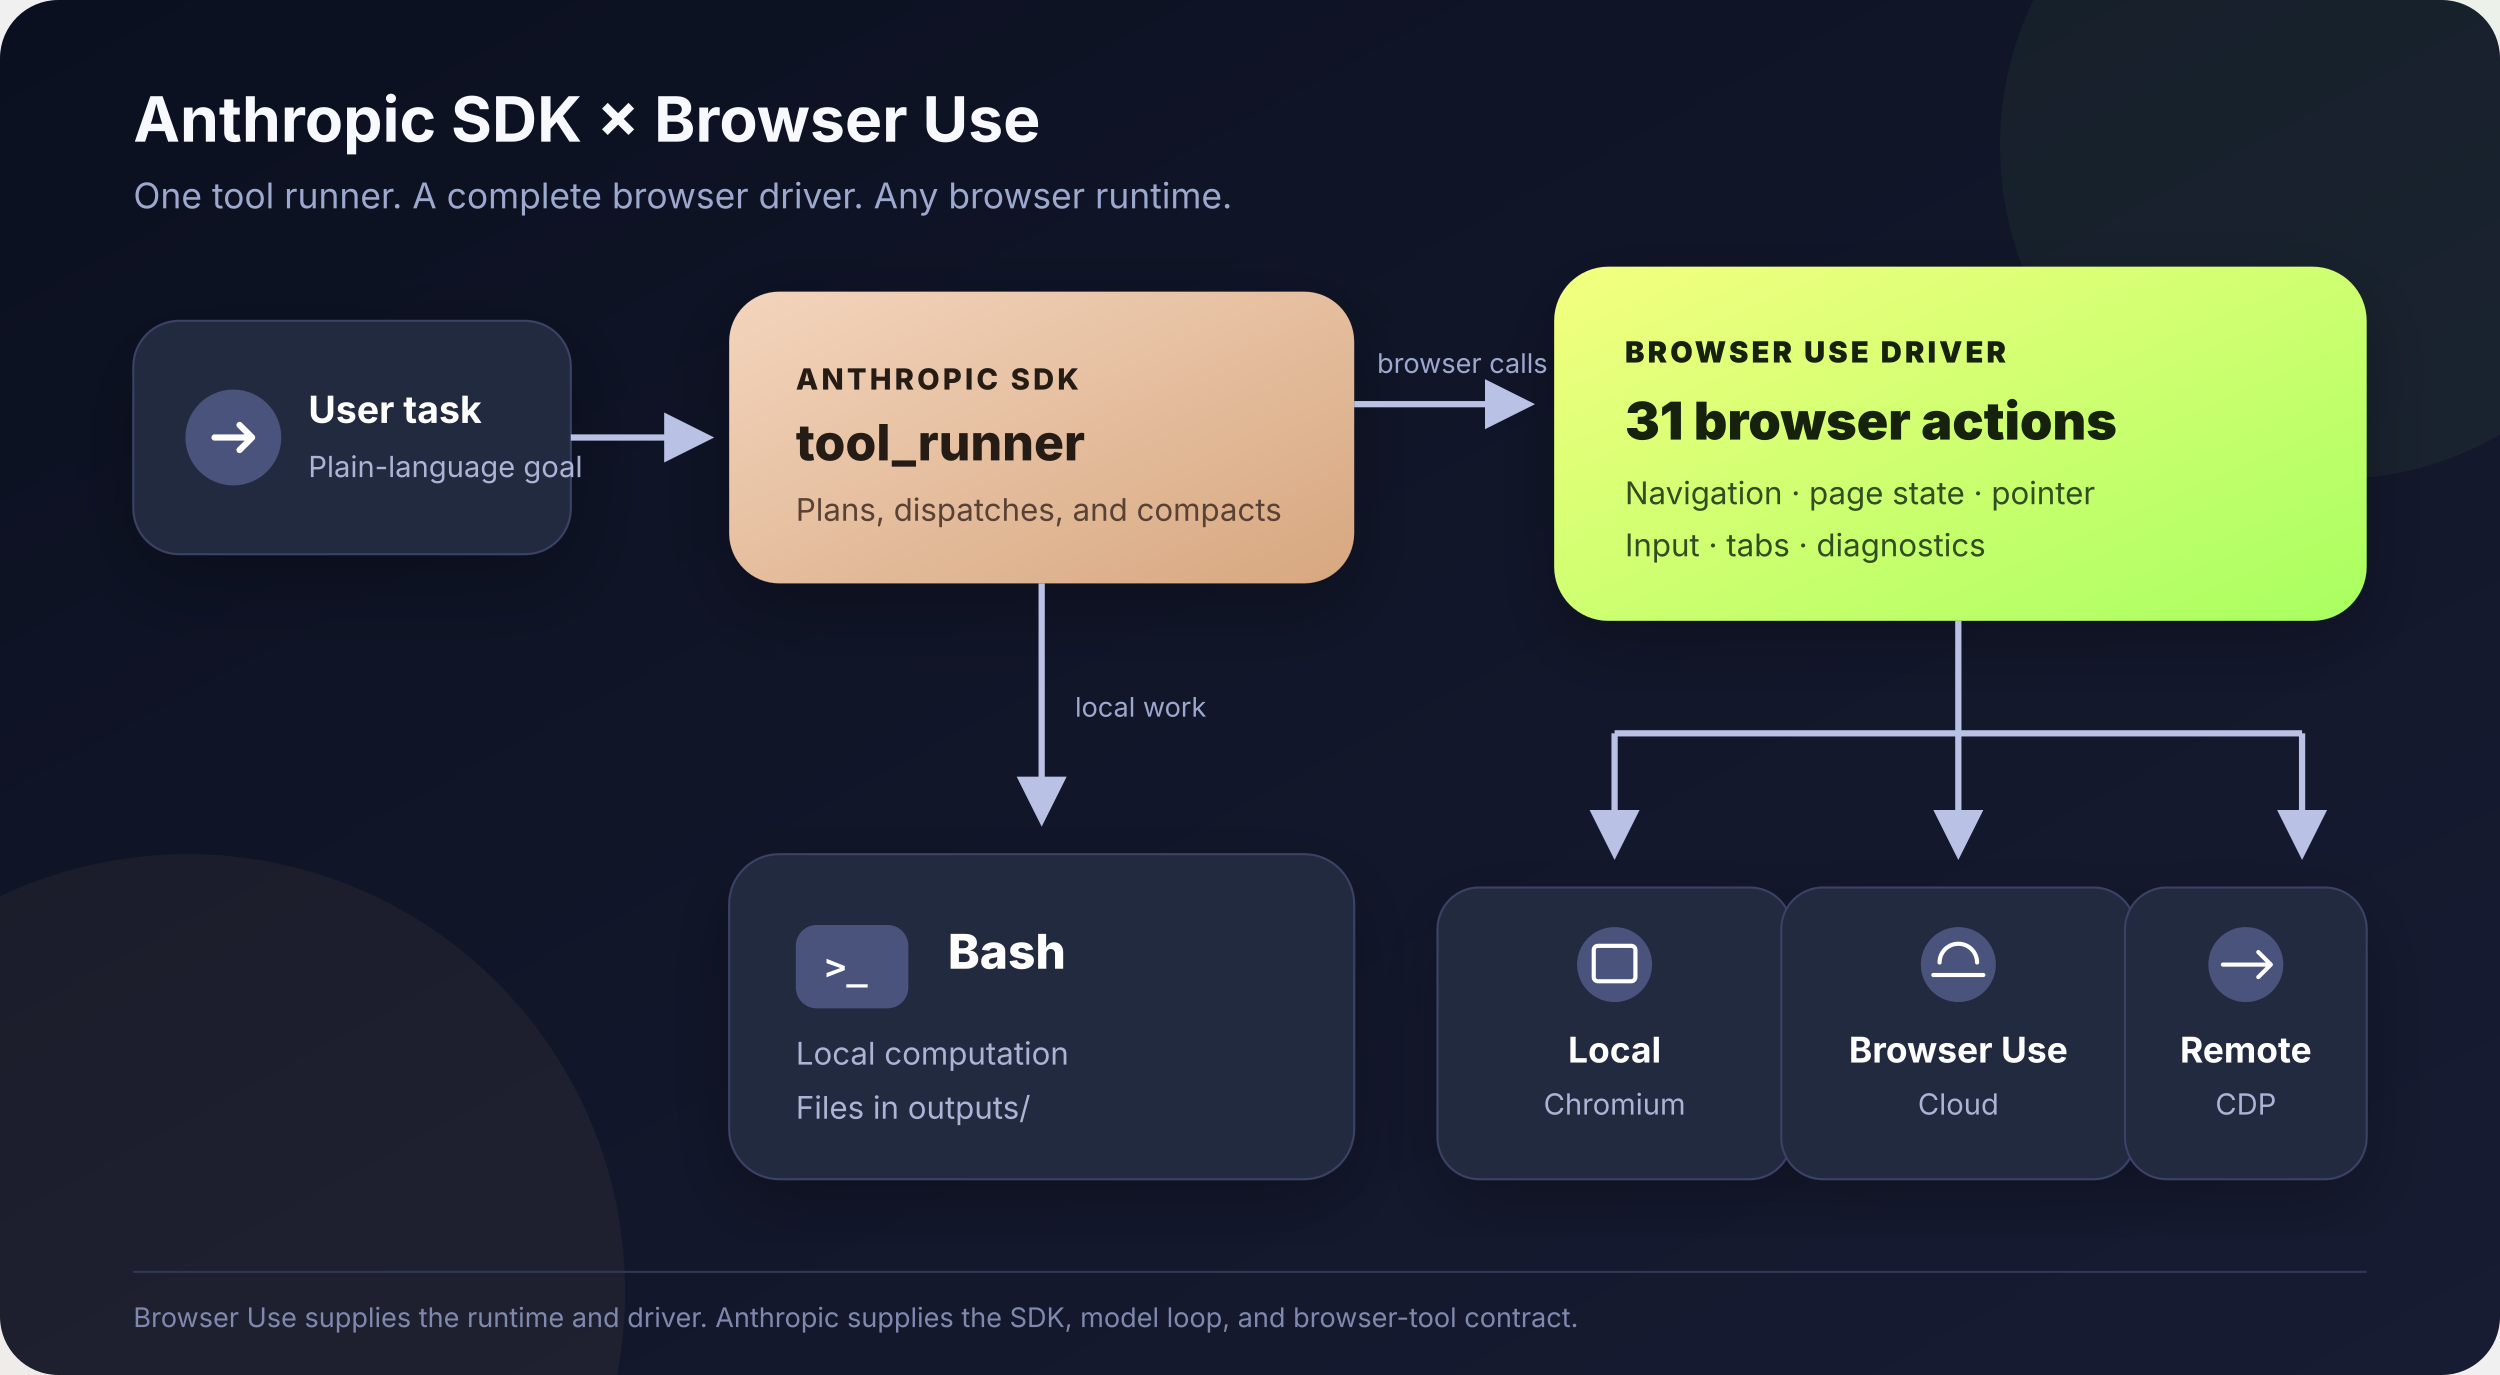
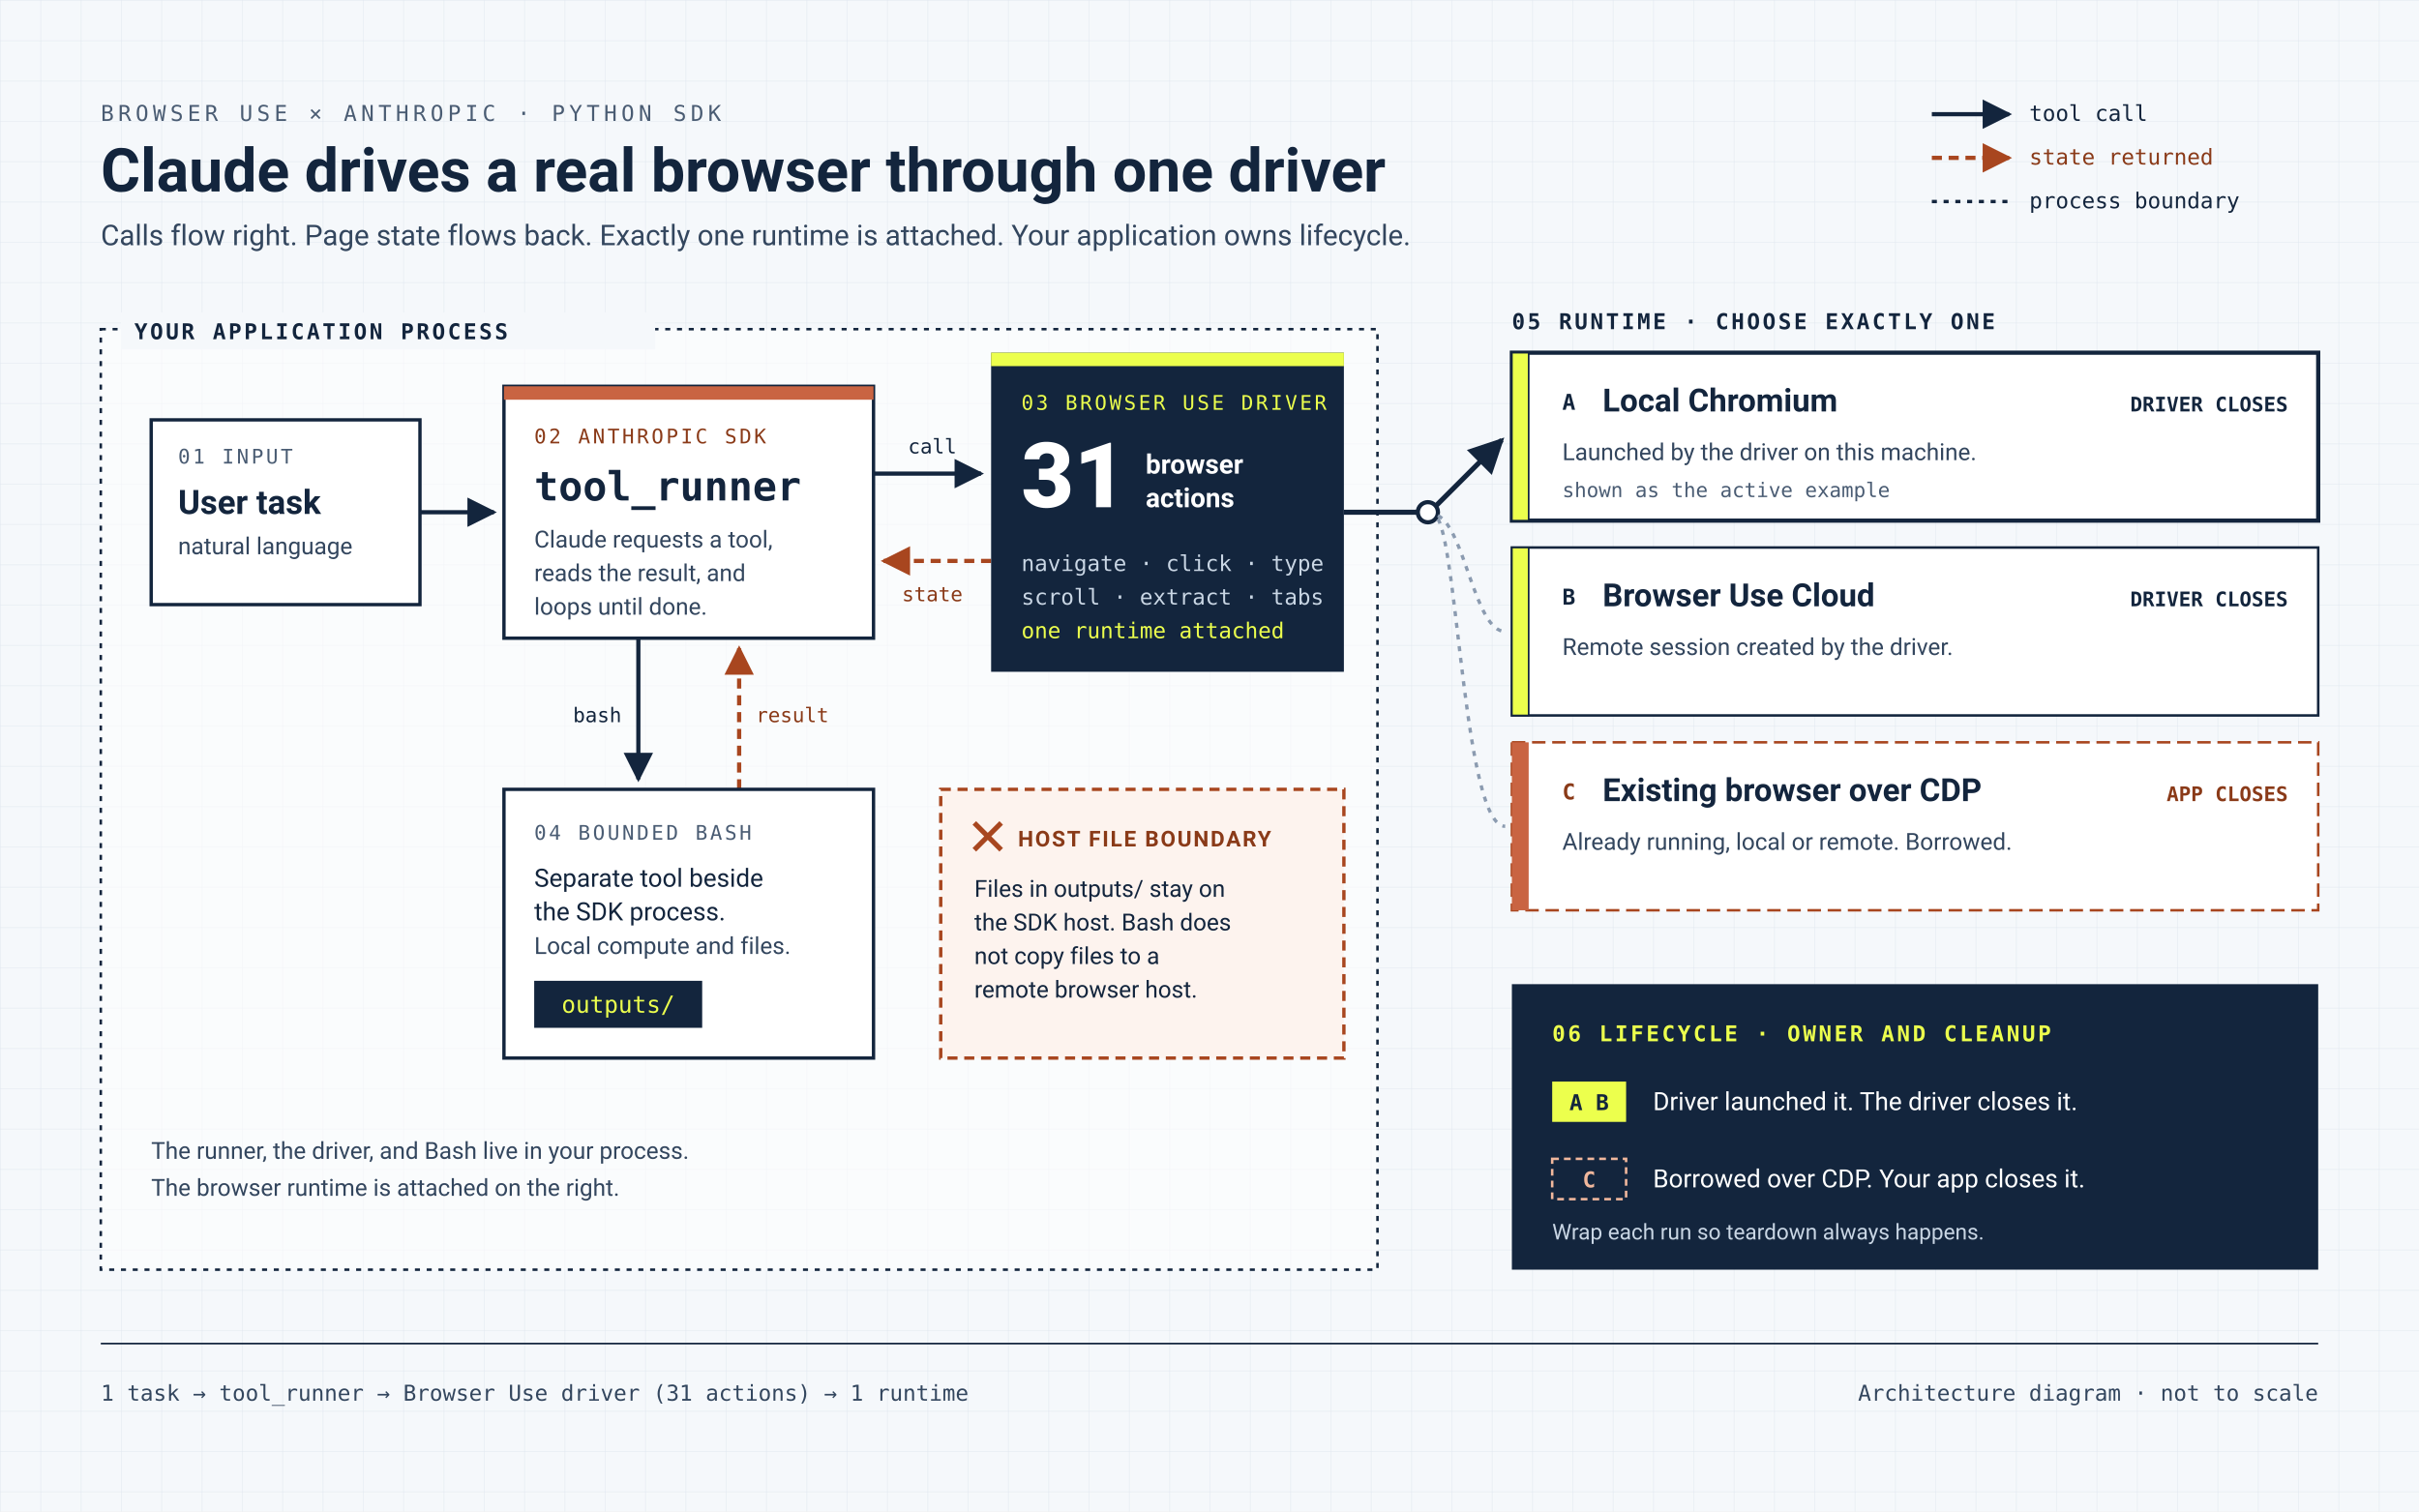
- <svg xmlns="http://www.w3.org/2000/svg" width="1200" height="660" viewBox="0 0 1200 660" role="img" aria-labelledby="title desc">
+ <svg xmlns="http://www.w3.org/2000/svg" viewBox="0 0 1440 900" width="100%" role="img" aria-labelledby="title desc" font-family="system-ui, -apple-system, 'Segoe UI', Roboto, Helvetica, Arial, sans-serif">
  <defs>
-     <linearGradient id="background" x1="0" y1="0" x2="1" y2="1">
-       <stop offset="0" stop-color="#0b1020" />
-       <stop offset="1" stop-color="#181c33" />
-     </linearGradient>
-     <linearGradient id="anthropic" x1="0" y1="0" x2="1" y2="1">
-       <stop offset="0" stop-color="#f3d5bd" />
-       <stop offset="1" stop-color="#d7a77f" />
-     </linearGradient>
-     <linearGradient id="browseruse" x1="0" y1="0" x2="1" y2="1">
-       <stop offset="0" stop-color="#f4ff80" />
-       <stop offset="1" stop-color="#a8ff60" />
-     </linearGradient>
-     <filter id="shadow" x="-20%" y="-20%" width="140%" height="140%">
-       <feDropShadow dx="0" dy="12" stdDeviation="18" flood-color="#000" flood-opacity=".28" />
-     </filter>
-     <marker id="arrow" viewBox="0 0 10 10" refX="8" refY="5" markerWidth="8" markerHeight="8" orient="auto-start-reverse">
-       <path d="M 0 0 L 10 5 L 0 10 z" fill="#b9c2e4" />
+     <pattern id="g" width="24" height="24" patternUnits="userSpaceOnUse">
+       <rect width="24" height="24" fill="#f5f8fb" />
+       <path d="M24 0H0V24" fill="none" stroke="#e1e8f0" stroke-width="0.6" />
+     </pattern>
+     <marker id="a" viewBox="0 0 10 10" refX="9" refY="5" markerWidth="7" markerHeight="7" orient="auto">
+       <path d="M0 0L10 5L0 10z" fill="#13253d" />
+     </marker>
+     <marker id="r" viewBox="0 0 10 10" refX="9" refY="5" markerWidth="7" markerHeight="7" orient="auto">
+       <path d="M0 0L10 5L0 10z" fill="#a8461f" />
+     </marker>
+     <marker id="l" viewBox="0 0 10 10" refX="9" refY="5" markerWidth="7" markerHeight="7" orient="auto">
+       <path d="M0 0L10 5L0 10z" fill="#13253d" />
    </marker>
  </defs>
-   <rect width="1200" height="660" rx="28" fill="url(#background)" />
-   <circle cx="1120" cy="70" r="160" fill="#92ff64" opacity=".05" />
-   <circle cx="90" cy="620" r="210" fill="#d7a77f" opacity=".06" />
-   <text x="64" y="68" fill="#f8f9ff" font-family="Inter, ui-sans-serif, system-ui, sans-serif" font-size="30" font-weight="750">Anthropic SDK × Browser Use</text>
-   <text x="64" y="100" fill="#9da8ce" font-family="Inter, ui-sans-serif, system-ui, sans-serif" font-size="17">One tool runner. A complete browser driver. Any browser runtime.</text>
-   <g filter="url(#shadow)">
-     <rect x="64" y="154" width="210" height="112" rx="22" fill="#242941" stroke="#3a4265" />
-     <circle cx="112" cy="210" r="23" fill="#4a537c" />
-     <path d="M103 210h18M115 204l6 6-6 6" fill="none" stroke="#fff" stroke-width="3" stroke-linecap="round" stroke-linejoin="round" />
-     <text x="148" y="203" fill="#fff" font-family="Inter, ui-sans-serif, system-ui, sans-serif" font-size="18" font-weight="700">User task</text>
-     <text x="148" y="229" fill="#abb4d4" font-family="Inter, ui-sans-serif, system-ui, sans-serif" font-size="14">Plain-language goal</text>
-     <rect x="350" y="140" width="300" height="140" rx="24" fill="url(#anthropic)" />
-     <text x="382" y="187" fill="#261d18" font-family="Inter, ui-sans-serif, system-ui, sans-serif" font-size="14" font-weight="800" letter-spacing="1.5">ANTHROPIC SDK</text>
-     <text x="382" y="221" fill="#261d18" font-family="Inter, ui-sans-serif, system-ui, sans-serif" font-size="24" font-weight="800">tool_runner</text>
-     <text x="382" y="250" fill="#594236" font-family="Inter, ui-sans-serif, system-ui, sans-serif" font-size="15">Plans, dispatches, and compacts</text>
-     <rect x="746" y="128" width="390" height="170" rx="26" fill="url(#browseruse)" />
-     <text x="780" y="174" fill="#14200c" font-family="Inter, ui-sans-serif, system-ui, sans-serif" font-size="14" font-weight="850" letter-spacing="1.5">BROWSER USE DRIVER</text>
-     <text x="780" y="211" fill="#14200c" font-family="Inter, ui-sans-serif, system-ui, sans-serif" font-size="25" font-weight="850">31 browser actions</text>
-     <text x="780" y="242" fill="#314d20" font-family="Inter, ui-sans-serif, system-ui, sans-serif" font-size="15">Navigation · page state · pointer</text>
-     <text x="780" y="267" fill="#314d20" font-family="Inter, ui-sans-serif, system-ui, sans-serif" font-size="15">Input · tabs · diagnostics</text>
+   <rect width="1440" height="900" fill="url(#g)" />
+   <text x="60" y="72" font-size="13" font-family="ui-monospace, SFMono-Regular, Menlo, Consolas, monospace" letter-spacing="2.5" fill="#4a5c73">BROWSER USE × ANTHROPIC · PYTHON SDK</text>
+   <text x="60" y="114" font-size="36" font-weight="700" fill="#13253d">Claude drives a real browser through one driver</text>
+   <text x="60" y="146" font-size="17" fill="#33465e">Calls flow right. Page state flows back. Exactly one runtime is attached. Your application owns lifecycle.</text>
+   <g font-family="ui-monospace, SFMono-Regular, Menlo, Consolas, monospace" font-size="13" fill="#13253d">
+     <line x1="1150" y1="68" x2="1196" y2="68" stroke="#13253d" stroke-width="2.5" marker-end="url(#a)" />
+     <text x="1208" y="72">tool call</text>
+     <line x1="1150" y1="94" x2="1196" y2="94" stroke="#a8461f" stroke-width="2.5" stroke-dasharray="6 4" marker-end="url(#r)" />
+     <text x="1208" y="98" fill="#8a3a18">state returned</text>
+     <line x1="1150" y1="120" x2="1196" y2="120" stroke="#13253d" stroke-width="2" stroke-dasharray="3 4" />
+     <text x="1208" y="124">process boundary</text>
  </g>
-   <path d="M274 210 H338" stroke="#b9c2e4" stroke-width="3" marker-end="url(#arrow)" />
-   <path d="M650 194 H732" stroke="#b9c2e4" stroke-width="3" marker-end="url(#arrow)" />
-   <text x="661" y="179" fill="#9da8ce" font-family="Inter, ui-sans-serif, system-ui, sans-serif" font-size="13">browser calls</text>
-   <path d="M500 280 V392" stroke="#b9c2e4" stroke-width="3" marker-end="url(#arrow)" />
-   <text x="516" y="344" fill="#9da8ce" font-family="Inter, ui-sans-serif, system-ui, sans-serif" font-size="13">local work</text>
-   <g filter="url(#shadow)">
-     <rect x="350" y="410" width="300" height="156" rx="24" fill="#242941" stroke="#3a4265" />
-     <rect x="382" y="444" width="54" height="40" rx="10" fill="#4a537c" />
-     <text x="396" y="470" fill="#fff" font-family="ui-monospace, SFMono-Regular, monospace" font-size="17" font-weight="700">&gt;_</text>
-     <text x="455" y="465" fill="#fff" font-family="Inter, ui-sans-serif, system-ui, sans-serif" font-size="23" font-weight="800">Bash</text>
-     <text x="382" y="511" fill="#abb4d4" font-family="Inter, ui-sans-serif, system-ui, sans-serif" font-size="15">Local computation</text>
-     <text x="382" y="537" fill="#abb4d4" font-family="Inter, ui-sans-serif, system-ui, sans-serif" font-size="15">Files in outputs/</text>
+   <rect x="60" y="196" width="760" height="560" fill="#ffffff" fill-opacity="0.55" stroke="#13253d" stroke-width="1.5" stroke-dasharray="3 4" />
+   <rect x="72" y="186" width="318" height="22" fill="#f5f8fb" />
+   <text x="80" y="202" font-family="ui-monospace, SFMono-Regular, Menlo, Consolas, monospace" font-size="13" font-weight="700" letter-spacing="1.5" fill="#13253d">YOUR APPLICATION PROCESS</text>
+   <g>
+     <rect x="90" y="250" width="160" height="110" fill="#fff" stroke="#13253d" stroke-width="2" />
+     <text x="106" y="276" font-family="ui-monospace, Menlo, Consolas, monospace" font-size="12" letter-spacing="1.5" fill="#4a5c73">01 INPUT</text>
+     <text x="106" y="306" font-size="20" font-weight="700" fill="#13253d">User task</text>
+     <text x="106" y="330" font-size="14" fill="#33465e">natural language</text>
  </g>
-   <path d="M940 298 V352" stroke="#b9c2e4" stroke-width="3" />
-   <path d="M775 352 H1105" stroke="#b9c2e4" stroke-width="3" />
-   <path d="M775 352 V408" stroke="#b9c2e4" stroke-width="3" marker-end="url(#arrow)" />
-   <path d="M940 352 V408" stroke="#b9c2e4" stroke-width="3" marker-end="url(#arrow)" />
-   <path d="M1105 352 V408" stroke="#b9c2e4" stroke-width="3" marker-end="url(#arrow)" />
-   <g filter="url(#shadow)" font-family="Inter, ui-sans-serif, system-ui, sans-serif">
-     <rect x="690" y="426" width="170" height="140" rx="20" fill="#242941" stroke="#3a4265" />
-     <circle cx="775" cy="463" r="18" fill="#4a537c" />
-     <rect x="765" y="454" width="20" height="17" rx="2" fill="none" stroke="#fff" stroke-width="2" />
-     <text x="775" y="510" text-anchor="middle" fill="#fff" font-size="17" font-weight="750">Local</text>
-     <text x="775" y="535" text-anchor="middle" fill="#abb4d4" font-size="14">Chromium</text>
-     <rect x="855" y="426" width="170" height="140" rx="20" fill="#242941" stroke="#3a4265" />
-     <circle cx="940" cy="463" r="18" fill="#4a537c" />
-     <path d="M928 468h24M931 462a9 9 0 0118 0" fill="none" stroke="#fff" stroke-width="2" stroke-linecap="round" />
-     <text x="940" y="510" text-anchor="middle" fill="#fff" font-size="17" font-weight="750">Browser Use</text>
-     <text x="940" y="535" text-anchor="middle" fill="#abb4d4" font-size="14">Cloud</text>
-     <rect x="1020" y="426" width="116" height="140" rx="20" fill="#242941" stroke="#3a4265" />
-     <circle cx="1078" cy="463" r="18" fill="#4a537c" />
-     <path d="M1067 463h22M1084 457l6 6-6 6" fill="none" stroke="#fff" stroke-width="2" stroke-linecap="round" stroke-linejoin="round" />
-     <text x="1078" y="510" text-anchor="middle" fill="#fff" font-size="17" font-weight="750">Remote</text>
-     <text x="1078" y="535" text-anchor="middle" fill="#abb4d4" font-size="14">CDP</text>
+   <path d="M250 305 H294" stroke="#13253d" stroke-width="2.5" marker-end="url(#a)" />
+   <g>
+     <rect x="300" y="230" width="220" height="150" fill="#fff" stroke="#13253d" stroke-width="2" />
+     <rect x="300" y="230" width="220" height="8" fill="#c96442" />
+     <text x="318" y="264" font-family="ui-monospace, Menlo, Consolas, monospace" font-size="12" letter-spacing="1.5" fill="#8a3a18">02 ANTHROPIC SDK</text>
+     <text x="318" y="298" font-family="ui-monospace, SFMono-Regular, Menlo, Consolas, monospace" font-size="24" font-weight="700" fill="#13253d">tool_runner</text>
+     <text x="318" y="326" font-size="14" fill="#33465e">Claude requests a tool,</text>
+     <text x="318" y="346" font-size="14" fill="#33465e">reads the result, and</text>
+     <text x="318" y="366" font-size="14" fill="#33465e">loops until done.</text>
  </g>
-   <rect x="64" y="610" width="1072" height="1" fill="#313854" />
-   <text x="64" y="637" fill="#7f89ad" font-family="Inter, ui-sans-serif, system-ui, sans-serif" font-size="13">Browser Use supplies the runtime and driver. Anthropic supplies the SDK, model loop, and browser-tool contract.</text>
+   <path d="M520 282 H584" stroke="#13253d" stroke-width="2.5" marker-end="url(#a)" />
+   <text x="555" y="270" text-anchor="middle" font-family="ui-monospace, Menlo, Consolas, monospace" font-size="12" fill="#13253d">call</text>
+   <path d="M590 334 H526" stroke="#a8461f" stroke-width="2.5" stroke-dasharray="6 4" marker-end="url(#r)" />
+   <text x="555" y="358" text-anchor="middle" font-family="ui-monospace, Menlo, Consolas, monospace" font-size="12" fill="#8a3a18">state</text>
+   <g>
+     <rect x="590" y="210" width="210" height="190" fill="#13253d" />
+     <rect x="590" y="210" width="210" height="8" fill="#ECFF4D" />
+     <text x="608" y="244" font-family="ui-monospace, Menlo, Consolas, monospace" font-size="12" letter-spacing="1.5" fill="#ECFF4D">03 BROWSER USE DRIVER</text>
+     <text x="608" y="302" font-size="54" font-weight="800" fill="#ffffff">31</text>
+     <text x="682" y="282" font-size="16" font-weight="700" fill="#ffffff">browser</text>
+     <text x="682" y="302" font-size="16" font-weight="700" fill="#ffffff">actions</text>
+     <g font-family="ui-monospace, Menlo, Consolas, monospace" font-size="13" fill="#c9d6e4">
+       <text x="608" y="340">navigate · click · type</text>
+       <text x="608" y="360">scroll · extract · tabs</text>
+       <text x="608" y="380" fill="#ECFF4D">one runtime attached</text>
+     </g>
+   </g>
+   <path d="M380 380 V464" stroke="#13253d" stroke-width="2.5" marker-end="url(#a)" />
+   <path d="M440 470 V386" stroke="#a8461f" stroke-width="2.5" stroke-dasharray="6 4" marker-end="url(#r)" />
+   <text x="370" y="430" text-anchor="end" font-family="ui-monospace, Menlo, Consolas, monospace" font-size="12" fill="#13253d">bash</text>
+   <text x="450" y="430" font-family="ui-monospace, Menlo, Consolas, monospace" font-size="12" fill="#8a3a18">result</text>
+   <g>
+     <rect x="300" y="470" width="220" height="160" fill="#fff" stroke="#13253d" stroke-width="2" />
+     <text x="318" y="500" font-family="ui-monospace, Menlo, Consolas, monospace" font-size="12" letter-spacing="1.5" fill="#4a5c73">04 BOUNDED BASH</text>
+     <text x="318" y="528" font-size="15" fill="#13253d">Separate tool beside</text>
+     <text x="318" y="548" font-size="15" fill="#13253d">the SDK process.</text>
+     <text x="318" y="568" font-size="14" fill="#33465e">Local compute and files.</text>
+     <rect x="318" y="584" width="100" height="28" fill="#13253d" />
+     <text x="368" y="603" text-anchor="middle" font-family="ui-monospace, Menlo, Consolas, monospace" font-size="14" fill="#ECFF4D">outputs/</text>
+   </g>
+   <g>
+     <rect x="560" y="470" width="240" height="160" fill="#fdf3ee" stroke="#a8461f" stroke-width="2" stroke-dasharray="6 4" />
+     <path d="M580 490 L596 506 M596 490 L580 506" stroke="#a8461f" stroke-width="3" />
+     <text x="606" y="504" font-size="13" font-weight="700" letter-spacing="1" fill="#8a3a18">HOST FILE BOUNDARY</text>
+     <text x="580" y="534" font-size="14" fill="#13253d">Files in outputs/ stay on</text>
+     <text x="580" y="554" font-size="14" fill="#13253d">the SDK host. Bash does</text>
+     <text x="580" y="574" font-size="14" fill="#13253d">not copy files to a</text>
+     <text x="580" y="594" font-size="14" fill="#13253d">remote browser host.</text>
+   </g>
+   <text x="90" y="690" font-size="14" fill="#33465e">The runner, the driver, and Bash live in your process.</text>
+   <text x="90" y="712" font-size="14" fill="#33465e">The browser runtime is attached on the right.</text>
+   <path d="M800 305 H846" stroke="#13253d" stroke-width="3" />
+   <circle cx="850" cy="305" r="6" fill="#fff" stroke="#13253d" stroke-width="2.5" />
+   <path d="M855 301 L894 262" stroke="#13253d" stroke-width="3" marker-end="url(#l)" />
+   <path d="M856 307 C 872 315 878 376 896 376" stroke="#8b9bb0" stroke-width="2" stroke-dasharray="3 4" fill="none" />
+   <path d="M856 309 C 868 330 872 492 896 492" stroke="#8b9bb0" stroke-width="2" stroke-dasharray="3 4" fill="none" />
+   <text x="900" y="196" font-family="ui-monospace, Menlo, Consolas, monospace" font-size="13" font-weight="700" letter-spacing="1.5" fill="#13253d">05 RUNTIME · CHOOSE EXACTLY ONE</text>
+   <g>
+     <rect x="900" y="210" width="480" height="100" fill="#fff" stroke="#13253d" stroke-width="2.5" />
+     <rect x="900" y="210" width="10" height="100" fill="#ECFF4D" stroke="#13253d" />
+     <text x="930" y="244" font-family="ui-monospace, Menlo, Consolas, monospace" font-size="13" font-weight="700" fill="#13253d">A</text>
+     <text x="954" y="245" font-size="19" font-weight="700" fill="#13253d">Local Chromium</text>
+     <text x="930" y="274" font-size="14" fill="#33465e">Launched by the driver on this machine.</text>
+     <text x="1362" y="245" text-anchor="end" font-family="ui-monospace, Menlo, Consolas, monospace" font-size="12" font-weight="700" fill="#13253d">DRIVER CLOSES</text>
+     <text x="930" y="296" font-family="ui-monospace, Menlo, Consolas, monospace" font-size="12" fill="#4a5c73">shown as the active example</text>
+   </g>
+   <g>
+     <rect x="900" y="326" width="480" height="100" fill="#fff" stroke="#13253d" stroke-width="1.5" />
+     <rect x="900" y="326" width="10" height="100" fill="#ECFF4D" stroke="#13253d" />
+     <text x="930" y="360" font-family="ui-monospace, Menlo, Consolas, monospace" font-size="13" font-weight="700" fill="#13253d">B</text>
+     <text x="954" y="361" font-size="19" font-weight="700" fill="#13253d">Browser Use Cloud</text>
+     <text x="930" y="390" font-size="14" fill="#33465e">Remote session created by the driver.</text>
+     <text x="1362" y="361" text-anchor="end" font-family="ui-monospace, Menlo, Consolas, monospace" font-size="12" font-weight="700" fill="#13253d">DRIVER CLOSES</text>
+   </g>
+   <g>
+     <rect x="900" y="442" width="480" height="100" fill="#fff" stroke="#a8461f" stroke-width="1.5" stroke-dasharray="8 4" />
+     <rect x="900" y="442" width="10" height="100" fill="#c96442" />
+     <text x="930" y="476" font-family="ui-monospace, Menlo, Consolas, monospace" font-size="13" font-weight="700" fill="#8a3a18">C</text>
+     <text x="954" y="477" font-size="19" font-weight="700" fill="#13253d">Existing browser over CDP</text>
+     <text x="930" y="506" font-size="14" fill="#33465e">Already running, local or remote. Borrowed.</text>
+     <text x="1362" y="477" text-anchor="end" font-family="ui-monospace, Menlo, Consolas, monospace" font-size="12" font-weight="700" fill="#8a3a18">APP CLOSES</text>
+   </g>
+   <g>
+     <rect x="900" y="586" width="480" height="170" fill="#13253d" />
+     <text x="924" y="620" font-family="ui-monospace, Menlo, Consolas, monospace" font-size="13" font-weight="700" letter-spacing="1.5" fill="#ECFF4D">06 LIFECYCLE · OWNER AND CLEANUP</text>
+     <rect x="924" y="644" width="44" height="24" fill="#ECFF4D" />
+     <text x="946" y="661" text-anchor="middle" font-family="ui-monospace, Menlo, Consolas, monospace" font-size="13" font-weight="700" fill="#13253d">A B</text>
+     <text x="984" y="661" font-size="15" fill="#ffffff">Driver launched it. The driver closes it.</text>
+     <rect x="924" y="690" width="44" height="24" fill="none" stroke="#f0b79c" stroke-width="1.5" stroke-dasharray="4 3" />
+     <text x="946" y="707" text-anchor="middle" font-family="ui-monospace, Menlo, Consolas, monospace" font-size="13" font-weight="700" fill="#f0b79c">C</text>
+     <text x="984" y="707" font-size="15" fill="#ffffff">Borrowed over CDP. Your app closes it.</text>
+     <text x="924" y="738" font-size="13" fill="#c9d6e4">Wrap each run so teardown always happens.</text>
+   </g>
+   <line x1="60" y1="800" x2="1380" y2="800" stroke="#13253d" stroke-width="1" />
+   <g font-family="ui-monospace, SFMono-Regular, Menlo, Consolas, monospace" font-size="13" fill="#33465e">
+     <text x="60" y="834">1 task → tool_runner → Browser Use driver (31 actions) → 1 runtime</text>
+     <text x="1380" y="834" text-anchor="end">Architecture diagram · not to scale</text>
+   </g>
</svg>
